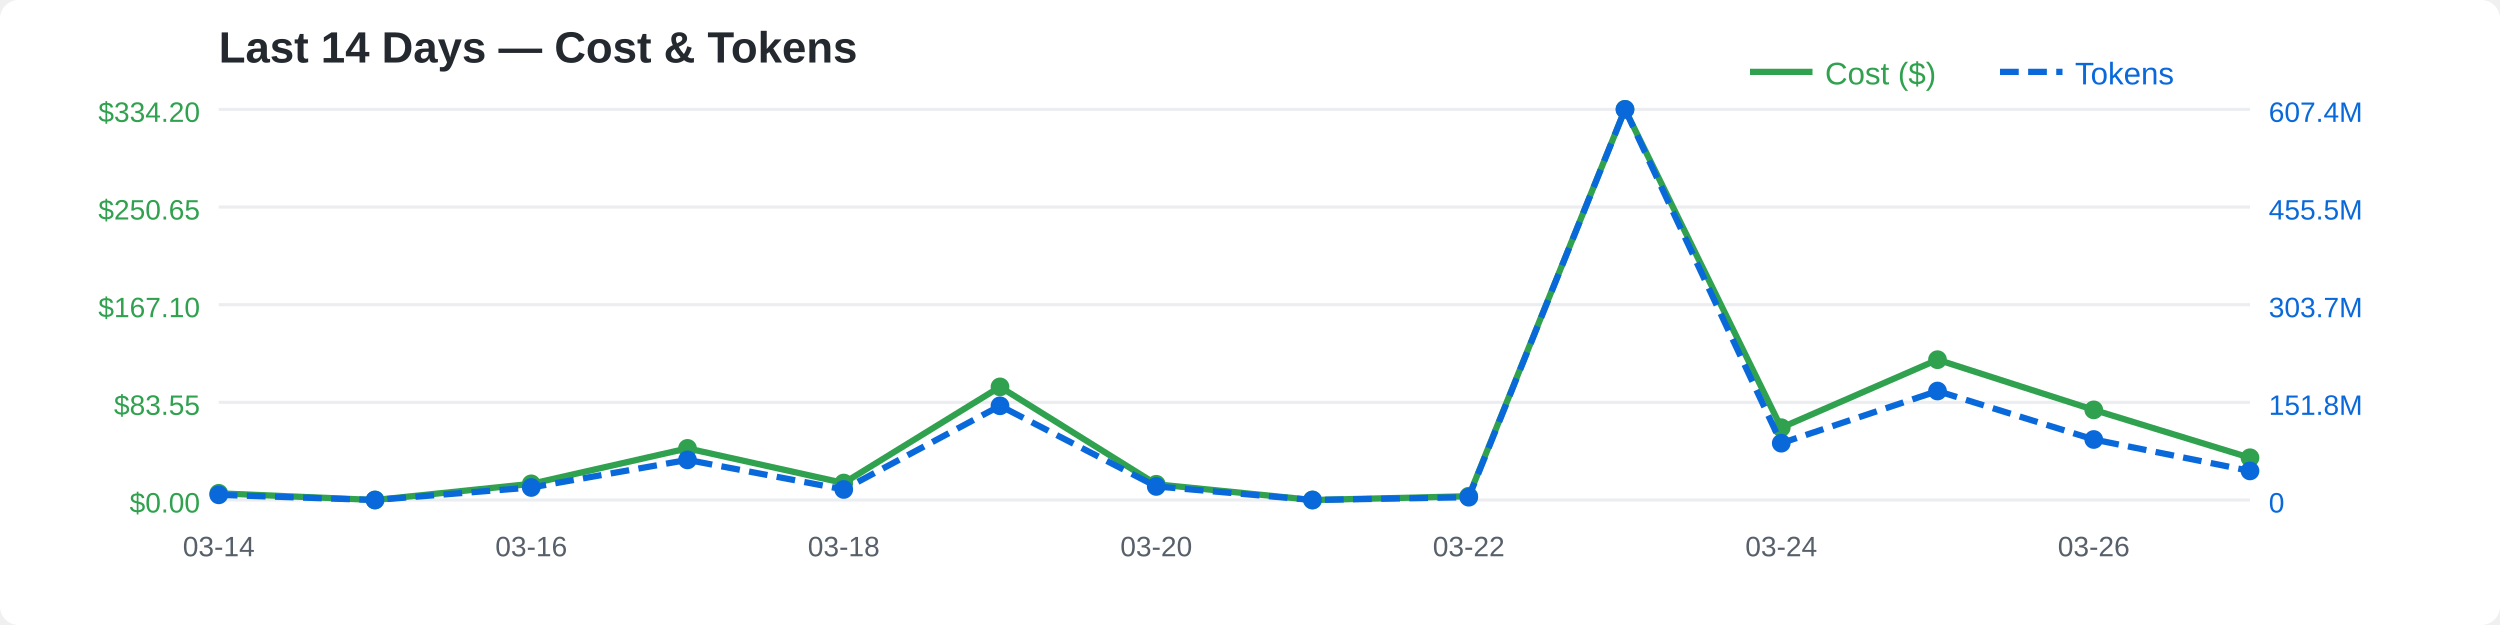
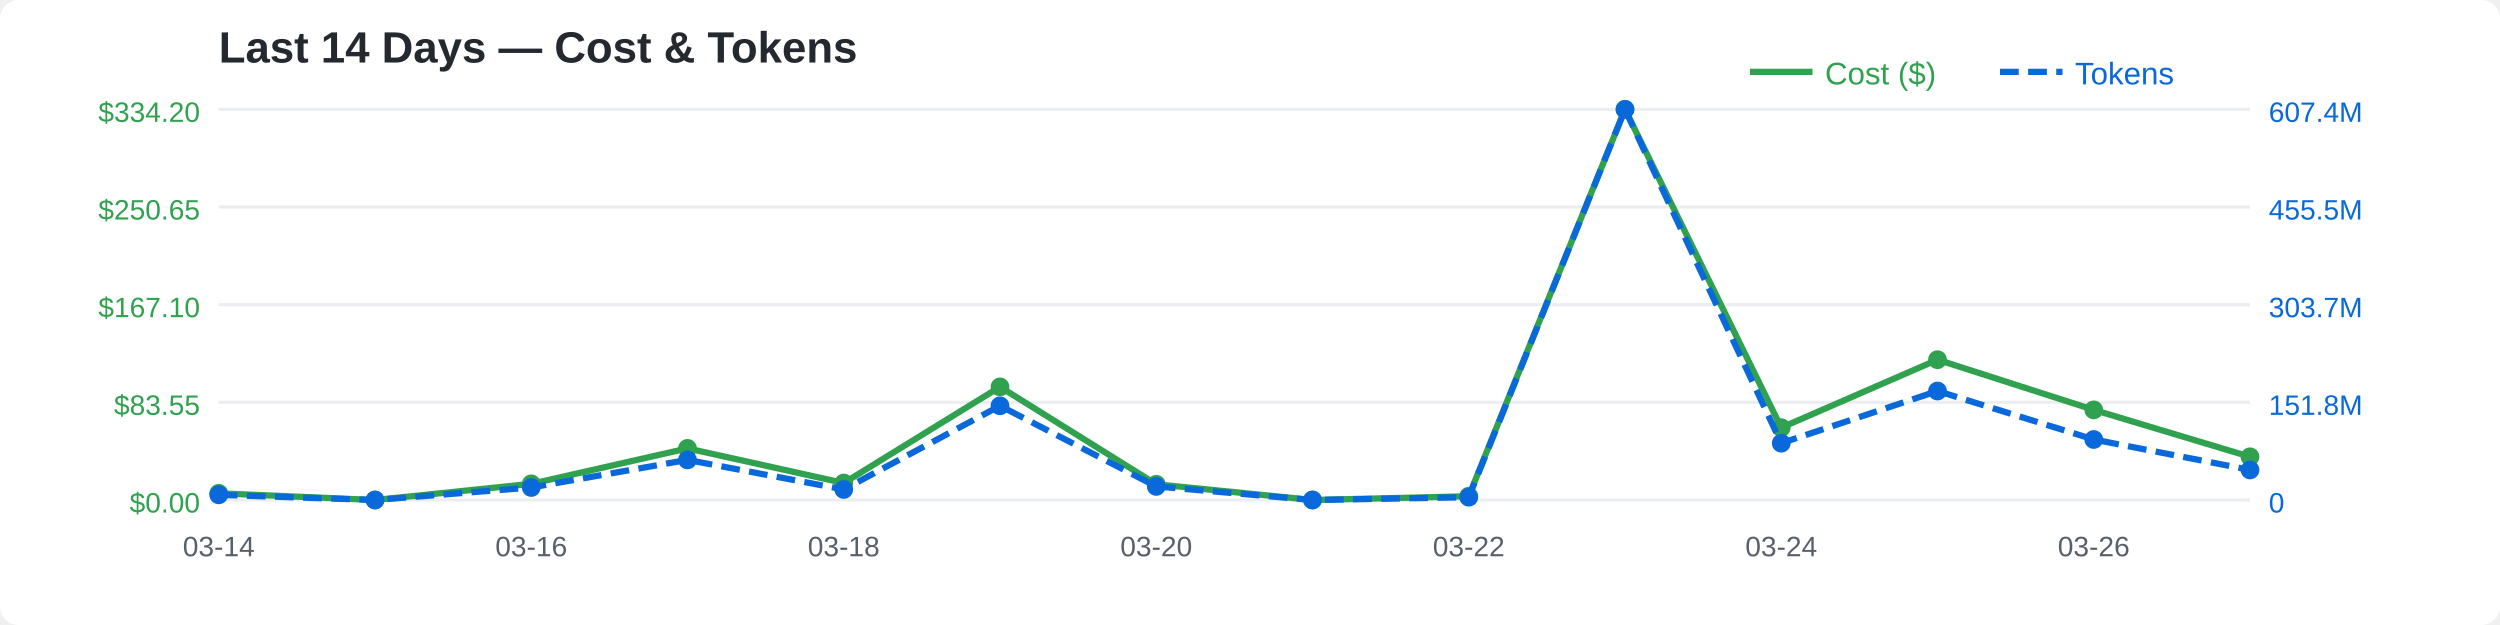
<svg xmlns="http://www.w3.org/2000/svg" width="800" height="200" viewBox="0 0 800 200">
  <rect width="800" height="200" fill="#ffffff" rx="6" />
  <text x="70" y="20" font-family="Arial, sans-serif" font-size="14" fill="#24292f" font-weight="bold">Last 14 Days — Cost &amp; Tokens</text>
  <line x1="70" y1="35.0" x2="720" y2="35.0" stroke="#ebedf0" stroke-width="1" />
  <line x1="70" y1="66.25" x2="720" y2="66.25" stroke="#ebedf0" stroke-width="1" />
  <line x1="70" y1="97.5" x2="720" y2="97.5" stroke="#ebedf0" stroke-width="1" />
  <line x1="70" y1="128.75" x2="720" y2="128.75" stroke="#ebedf0" stroke-width="1" />
  <line x1="70" y1="160.0" x2="720" y2="160.0" stroke="#ebedf0" stroke-width="1" />
  <text x="70.0" y="178" font-family="Arial, sans-serif" font-size="9" fill="#57606a" text-anchor="middle">03-14</text>
  <text x="170.0" y="178" font-family="Arial, sans-serif" font-size="9" fill="#57606a" text-anchor="middle">03-16</text>
  <text x="270.0" y="178" font-family="Arial, sans-serif" font-size="9" fill="#57606a" text-anchor="middle">03-18</text>
  <text x="370.0" y="178" font-family="Arial, sans-serif" font-size="9" fill="#57606a" text-anchor="middle">03-20</text>
  <text x="470.0" y="178" font-family="Arial, sans-serif" font-size="9" fill="#57606a" text-anchor="middle">03-22</text>
  <text x="570.0" y="178" font-family="Arial, sans-serif" font-size="9" fill="#57606a" text-anchor="middle">03-24</text>
  <text x="670.0" y="178" font-family="Arial, sans-serif" font-size="9" fill="#57606a" text-anchor="middle">03-26</text>
  <text x="64" y="39.0" font-family="Arial, sans-serif" font-size="9" fill="#30a14e" text-anchor="end">$334.20</text>
  <text x="64" y="70.25" font-family="Arial, sans-serif" font-size="9" fill="#30a14e" text-anchor="end">$250.65</text>
  <text x="64" y="101.5" font-family="Arial, sans-serif" font-size="9" fill="#30a14e" text-anchor="end">$167.10</text>
  <text x="64" y="132.75" font-family="Arial, sans-serif" font-size="9" fill="#30a14e" text-anchor="end">$83.55</text>
  <text x="64" y="164.0" font-family="Arial, sans-serif" font-size="9" fill="#30a14e" text-anchor="end">$0.00</text>
  <text x="726" y="39.0" font-family="Arial, sans-serif" font-size="9" fill="#0969da">607.4M</text>
  <text x="726" y="70.25" font-family="Arial, sans-serif" font-size="9" fill="#0969da">455.5M</text>
  <text x="726" y="101.5" font-family="Arial, sans-serif" font-size="9" fill="#0969da">303.7M</text>
  <text x="726" y="132.75" font-family="Arial, sans-serif" font-size="9" fill="#0969da">151.8M</text>
  <text x="726" y="164.0" font-family="Arial, sans-serif" font-size="9" fill="#0969da">0</text>
-   <polyline points="70.0,157.86 120.0,160.0 170.0,154.827 220.0,143.482 270.0,154.568 320.0,123.802 370.0,154.966 420.0,160.0 470.0,158.795 520.0,35.0 570.0,136.859 620.0,115.101 670.0,131.16 720.0,146.48" fill="none" stroke="#30a14e" stroke-width="2" />
+   <polyline points="70.0,157.86 120.0,160.0 170.0,154.827 220.0,143.482 270.0,154.568 320.0,123.802 370.0,154.966 420.0,160.0 470.0,158.795 520.0,35.0 570.0,136.859 620.0,115.101 670.0,131.16 720.0,146.171" fill="none" stroke="#30a14e" stroke-width="2" />
  <circle cx="70.0" cy="157.86" r="3" fill="#30a14e">
    </circle>
  <circle cx="120.0" cy="160.0" r="3" fill="#30a14e">
    </circle>
  <circle cx="170.0" cy="154.827" r="3" fill="#30a14e">
    </circle>
  <circle cx="220.0" cy="143.482" r="3" fill="#30a14e">
    </circle>
  <circle cx="270.0" cy="154.568" r="3" fill="#30a14e">
    </circle>
  <circle cx="320.0" cy="123.802" r="3" fill="#30a14e">
    </circle>
  <circle cx="370.0" cy="154.966" r="3" fill="#30a14e">
    </circle>
  <circle cx="420.0" cy="160.0" r="3" fill="#30a14e">
    </circle>
  <circle cx="470.0" cy="158.795" r="3" fill="#30a14e">
    </circle>
  <circle cx="520.0" cy="35.0" r="3" fill="#30a14e">
    </circle>
  <circle cx="570.0" cy="136.859" r="3" fill="#30a14e">
    </circle>
  <circle cx="620.0" cy="115.101" r="3" fill="#30a14e">
    </circle>
  <circle cx="670.0" cy="131.16" r="3" fill="#30a14e">
    </circle>
-   <circle cx="720.0" cy="146.48" r="3" fill="#30a14e">
+   <circle cx="720.0" cy="146.171" r="3" fill="#30a14e">
    </circle>
-   <polyline points="70.0,158.348 120.0,160.0 170.0,155.999 220.0,147.169 270.0,156.63 320.0,129.859 370.0,155.662 420.0,160.0 470.0,159.105 520.0,35.0 570.0,141.82 620.0,125.128 670.0,140.638 720.0,150.696" fill="none" stroke="#0969da" stroke-width="2" stroke-dasharray="6,3" />
+   <polyline points="70.0,158.348 120.0,160.0 170.0,155.999 220.0,147.169 270.0,156.63 320.0,129.859 370.0,155.662 420.0,160.0 470.0,159.105 520.0,35.0 570.0,141.82 620.0,125.128 670.0,140.638 720.0,150.383" fill="none" stroke="#0969da" stroke-width="2" stroke-dasharray="6,3" />
  <circle cx="70.0" cy="158.348" r="3" fill="#0969da">
    </circle>
  <circle cx="120.0" cy="160.0" r="3" fill="#0969da">
    </circle>
  <circle cx="170.0" cy="155.999" r="3" fill="#0969da">
    </circle>
  <circle cx="220.0" cy="147.169" r="3" fill="#0969da">
    </circle>
  <circle cx="270.0" cy="156.63" r="3" fill="#0969da">
    </circle>
  <circle cx="320.0" cy="129.859" r="3" fill="#0969da">
    </circle>
  <circle cx="370.0" cy="155.662" r="3" fill="#0969da">
    </circle>
  <circle cx="420.0" cy="160.0" r="3" fill="#0969da">
    </circle>
  <circle cx="470.0" cy="159.105" r="3" fill="#0969da">
    </circle>
  <circle cx="520.0" cy="35.0" r="3" fill="#0969da">
    </circle>
  <circle cx="570.0" cy="141.82" r="3" fill="#0969da">
    </circle>
  <circle cx="620.0" cy="125.128" r="3" fill="#0969da">
    </circle>
  <circle cx="670.0" cy="140.638" r="3" fill="#0969da">
    </circle>
-   <circle cx="720.0" cy="150.696" r="3" fill="#0969da">
+   <circle cx="720.0" cy="150.383" r="3" fill="#0969da">
    </circle>
  <line x1="560" y1="23" x2="580" y2="23" stroke="#30a14e" stroke-width="2" />
  <text x="584" y="27" font-family="Arial, sans-serif" font-size="10" fill="#30a14e">Cost ($)</text>
  <line x1="640" y1="23" x2="660" y2="23" stroke="#0969da" stroke-width="2" stroke-dasharray="6,3" />
  <text x="664" y="27" font-family="Arial, sans-serif" font-size="10" fill="#0969da">Tokens</text>
</svg>
